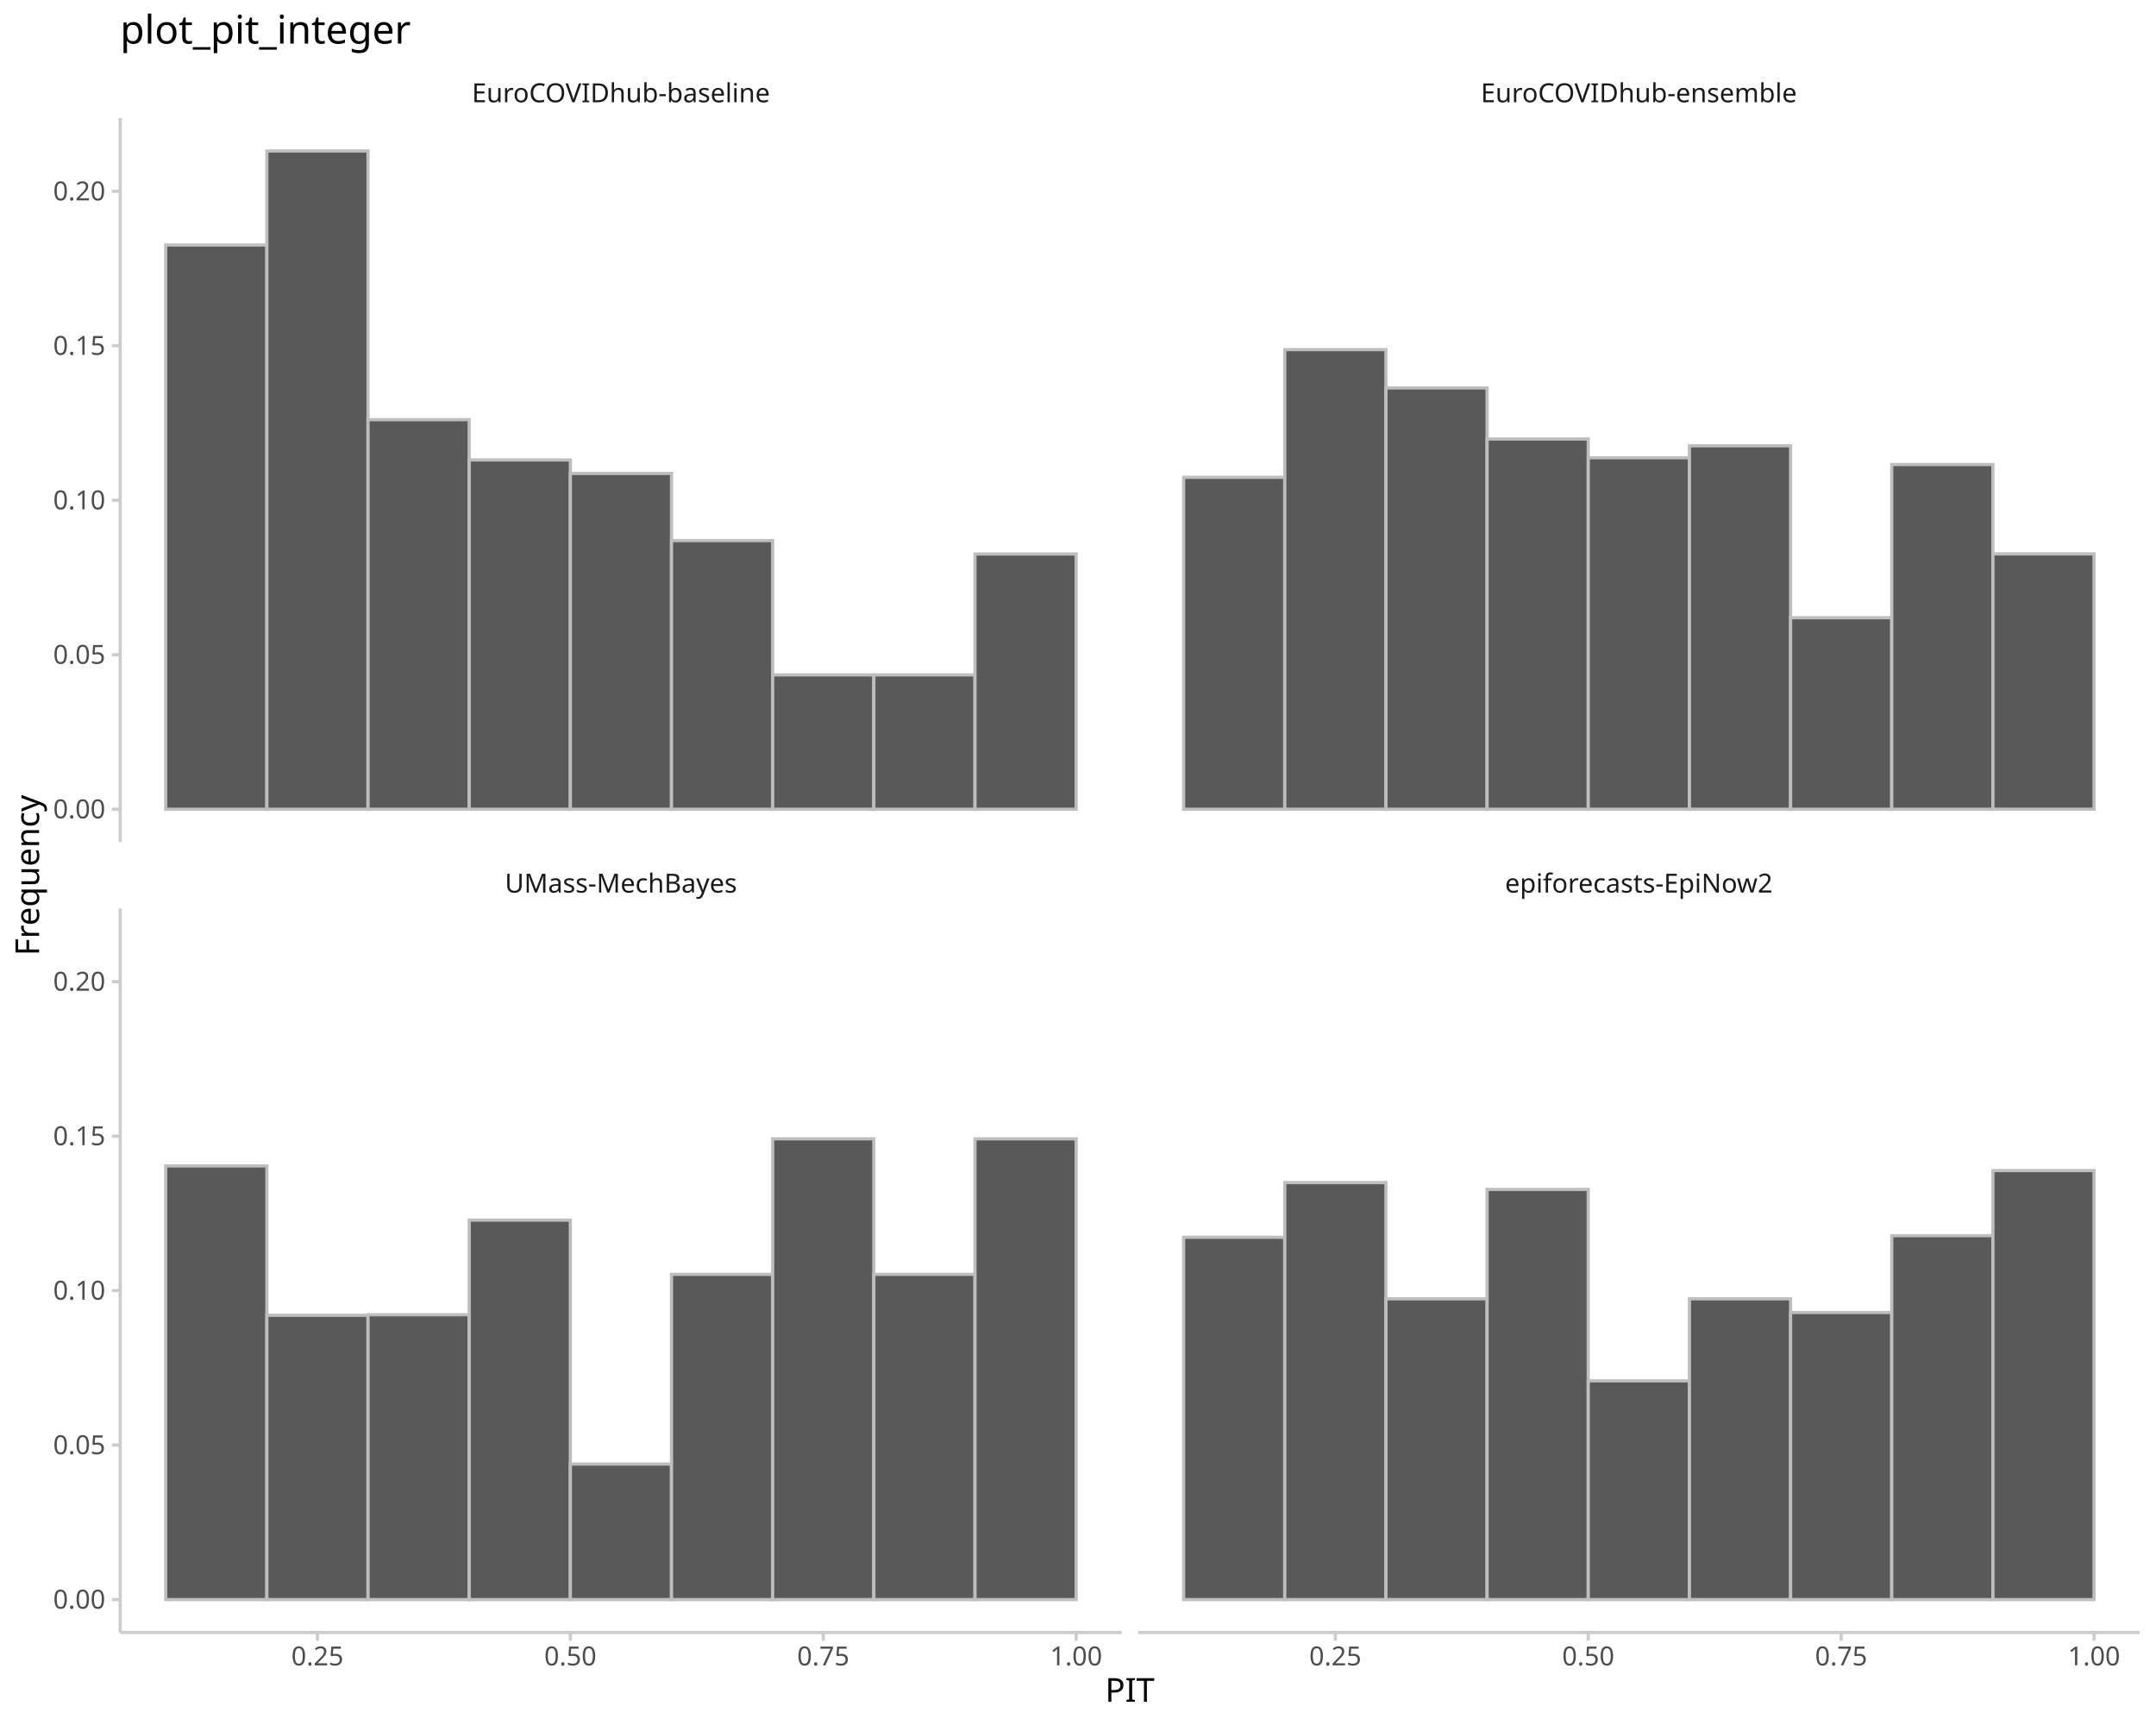
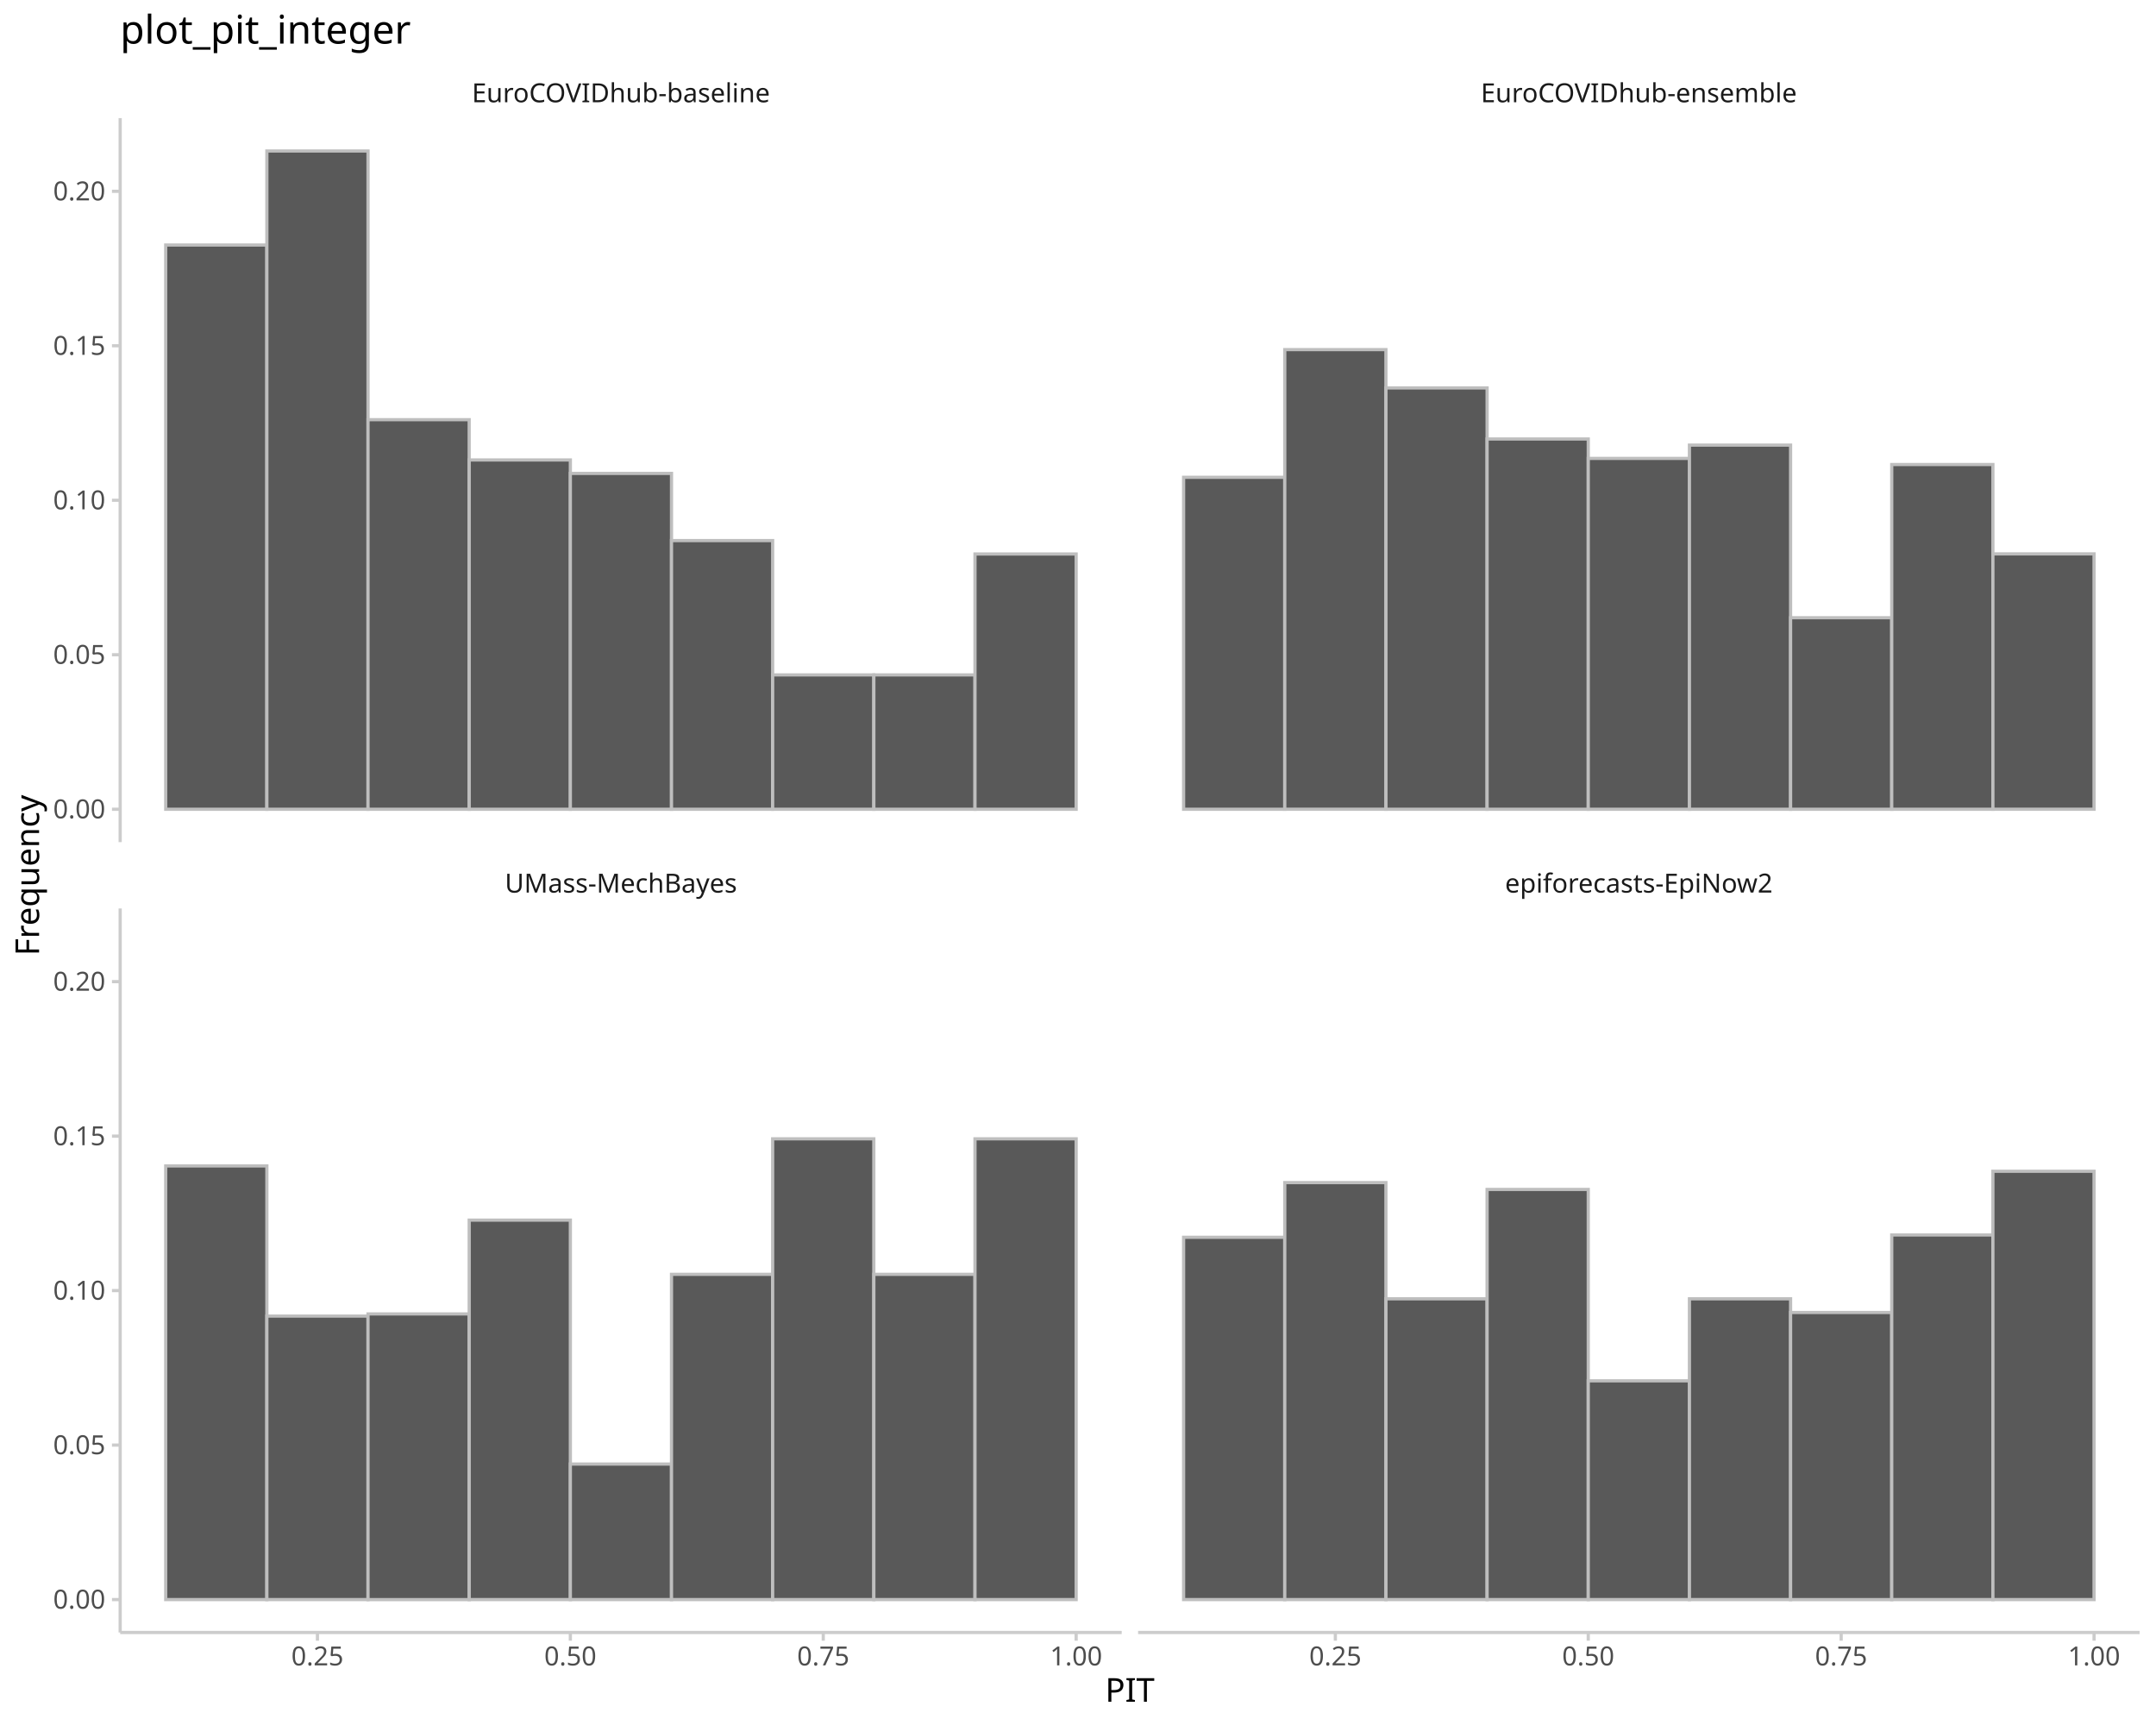
<svg xmlns="http://www.w3.org/2000/svg" class="svglite" data-engine-version="2.0" width="720.00pt" height="576.00pt" viewBox="0 0 720.00 576.00">
  <defs>
    <style type="text/css">
    .svglite line, .svglite polyline, .svglite polygon, .svglite path, .svglite rect, .svglite circle {
      fill: none;
      stroke: #000000;
      stroke-linecap: round;
      stroke-linejoin: round;
      stroke-miterlimit: 10.00;
    }
  </style>
  </defs>
  <rect width="100%" height="100%" style="stroke: none; fill: #FFFFFF;" />
  <defs>
    <clipPath id="cpMC4wMHw3MjAuMDB8MC4wMHw1NzYuMDA=">
      <rect x="0.00" y="0.00" width="720.00" height="576.00" />
    </clipPath>
  </defs>
  <g clip-path="url(#cpMC4wMHw3MjAuMDB8MC4wMHw1NzYuMDA=)">
</g>
  <defs>
    <clipPath id="cpNDAuMTN8Mzc0LjU5fDM5LjQzfDI4MS4yMQ==">
      <rect x="40.13" y="39.43" width="334.45" height="241.77" />
    </clipPath>
  </defs>
  <g clip-path="url(#cpNDAuMTN8Mzc0LjU5fDM5LjQzfDI4MS4yMQ==)">
    <rect x="55.34" y="81.82" width="33.78" height="188.40" style="stroke-width: 1.07; stroke: #BEBEBE; stroke-linecap: butt; stroke-linejoin: miter; fill: #595959;" />
    <rect x="89.12" y="50.42" width="33.78" height="219.80" style="stroke-width: 1.07; stroke: #BEBEBE; stroke-linecap: butt; stroke-linejoin: miter; fill: #595959;" />
    <rect x="122.90" y="140.14" width="33.78" height="130.08" style="stroke-width: 1.07; stroke: #BEBEBE; stroke-linecap: butt; stroke-linejoin: miter; fill: #595959;" />
    <rect x="156.69" y="153.59" width="33.78" height="116.63" style="stroke-width: 1.07; stroke: #BEBEBE; stroke-linecap: butt; stroke-linejoin: miter; fill: #595959;" />
    <rect x="190.47" y="158.08" width="33.78" height="112.14" style="stroke-width: 1.07; stroke: #BEBEBE; stroke-linecap: butt; stroke-linejoin: miter; fill: #595959;" />
    <rect x="224.25" y="180.51" width="33.78" height="89.71" style="stroke-width: 1.07; stroke: #BEBEBE; stroke-linecap: butt; stroke-linejoin: miter; fill: #595959;" />
    <rect x="258.03" y="225.36" width="33.78" height="44.86" style="stroke-width: 1.07; stroke: #BEBEBE; stroke-linecap: butt; stroke-linejoin: miter; fill: #595959;" />
    <rect x="291.82" y="225.36" width="33.78" height="44.86" style="stroke-width: 1.07; stroke: #BEBEBE; stroke-linecap: butt; stroke-linejoin: miter; fill: #595959;" />
    <rect x="325.60" y="184.99" width="33.78" height="85.23" style="stroke-width: 1.07; stroke: #BEBEBE; stroke-linecap: butt; stroke-linejoin: miter; fill: #595959;" />
  </g>
  <g clip-path="url(#cpMC4wMHw3MjAuMDB8MC4wMHw1NzYuMDA=)">
</g>
  <defs>
    <clipPath id="cpNDAuMTN8Mzc0LjU5fDMwMy4zNHw1NDUuMTE=">
      <rect x="40.13" y="303.34" width="334.45" height="241.77" />
    </clipPath>
  </defs>
  <g clip-path="url(#cpNDAuMTN8Mzc0LjU5fDMwMy4zNHw1NDUuMTE=)">
    <rect x="55.34" y="389.32" width="33.78" height="144.80" style="stroke-width: 1.07; stroke: #BEBEBE; stroke-linecap: butt; stroke-linejoin: miter; fill: #595959;" />
-     <rect x="89.12" y="439.19" width="33.78" height="94.93" style="stroke-width: 1.07; stroke: #BEBEBE; stroke-linecap: butt; stroke-linejoin: miter; fill: #595959;" />
-     <rect x="122.90" y="439.01" width="33.78" height="95.11" style="stroke-width: 1.07; stroke: #BEBEBE; stroke-linecap: butt; stroke-linejoin: miter; fill: #595959;" />
+     <rect x="89.12" y="439.46" width="33.78" height="94.66" style="stroke-width: 1.07; stroke: #BEBEBE; stroke-linecap: butt; stroke-linejoin: miter; fill: #595959;" />
+     <rect x="122.90" y="438.74" width="33.78" height="95.39" style="stroke-width: 1.07; stroke: #BEBEBE; stroke-linecap: butt; stroke-linejoin: miter; fill: #595959;" />
    <rect x="156.69" y="407.42" width="33.78" height="126.70" style="stroke-width: 1.07; stroke: #BEBEBE; stroke-linecap: butt; stroke-linejoin: miter; fill: #595959;" />
    <rect x="190.47" y="488.87" width="33.78" height="45.25" style="stroke-width: 1.07; stroke: #BEBEBE; stroke-linecap: butt; stroke-linejoin: miter; fill: #595959;" />
    <rect x="224.25" y="425.52" width="33.78" height="108.60" style="stroke-width: 1.07; stroke: #BEBEBE; stroke-linecap: butt; stroke-linejoin: miter; fill: #595959;" />
    <rect x="258.03" y="380.27" width="33.78" height="153.85" style="stroke-width: 1.07; stroke: #BEBEBE; stroke-linecap: butt; stroke-linejoin: miter; fill: #595959;" />
    <rect x="291.82" y="425.52" width="33.78" height="108.60" style="stroke-width: 1.07; stroke: #BEBEBE; stroke-linecap: butt; stroke-linejoin: miter; fill: #595959;" />
    <rect x="325.60" y="380.27" width="33.78" height="153.85" style="stroke-width: 1.07; stroke: #BEBEBE; stroke-linecap: butt; stroke-linejoin: miter; fill: #595959;" />
  </g>
  <g clip-path="url(#cpMC4wMHw3MjAuMDB8MC4wMHw1NzYuMDA=)">
</g>
  <defs>
    <clipPath id="cpMzgwLjA3fDcxNC41MnwzOS40M3wyODEuMjE=">
      <rect x="380.07" y="39.43" width="334.45" height="241.77" />
    </clipPath>
  </defs>
  <g clip-path="url(#cpMzgwLjA3fDcxNC41MnwzOS40M3wyODEuMjE=)">
    <rect x="395.27" y="159.38" width="33.78" height="110.84" style="stroke-width: 1.07; stroke: #BEBEBE; stroke-linecap: butt; stroke-linejoin: miter; fill: #595959;" />
    <rect x="429.05" y="116.74" width="33.78" height="153.47" style="stroke-width: 1.07; stroke: #BEBEBE; stroke-linecap: butt; stroke-linejoin: miter; fill: #595959;" />
    <rect x="462.84" y="129.53" width="33.78" height="140.69" style="stroke-width: 1.07; stroke: #BEBEBE; stroke-linecap: butt; stroke-linejoin: miter; fill: #595959;" />
    <rect x="496.62" y="146.59" width="33.78" height="123.63" style="stroke-width: 1.07; stroke: #BEBEBE; stroke-linecap: butt; stroke-linejoin: miter; fill: #595959;" />
-     <rect x="530.40" y="152.85" width="33.78" height="117.37" style="stroke-width: 1.07; stroke: #BEBEBE; stroke-linecap: butt; stroke-linejoin: miter; fill: #595959;" />
-     <rect x="564.19" y="148.85" width="33.78" height="121.37" style="stroke-width: 1.07; stroke: #BEBEBE; stroke-linecap: butt; stroke-linejoin: miter; fill: #595959;" />
+     <rect x="530.40" y="153.07" width="33.78" height="117.15" style="stroke-width: 1.07; stroke: #BEBEBE; stroke-linecap: butt; stroke-linejoin: miter; fill: #595959;" />
+     <rect x="564.19" y="148.63" width="33.78" height="121.59" style="stroke-width: 1.07; stroke: #BEBEBE; stroke-linecap: butt; stroke-linejoin: miter; fill: #595959;" />
    <rect x="597.97" y="206.27" width="33.78" height="63.95" style="stroke-width: 1.07; stroke: #BEBEBE; stroke-linecap: butt; stroke-linejoin: miter; fill: #595959;" />
    <rect x="631.75" y="155.11" width="33.78" height="115.11" style="stroke-width: 1.07; stroke: #BEBEBE; stroke-linecap: butt; stroke-linejoin: miter; fill: #595959;" />
    <rect x="665.53" y="184.95" width="33.78" height="85.26" style="stroke-width: 1.07; stroke: #BEBEBE; stroke-linecap: butt; stroke-linejoin: miter; fill: #595959;" />
  </g>
  <g clip-path="url(#cpMC4wMHw3MjAuMDB8MC4wMHw1NzYuMDA=)">
</g>
  <defs>
    <clipPath id="cpMzgwLjA3fDcxNC41MnwzMDMuMzR8NTQ1LjEx">
      <rect x="380.07" y="303.34" width="334.45" height="241.77" />
    </clipPath>
  </defs>
  <g clip-path="url(#cpMzgwLjA3fDcxNC41MnwzMDMuMzR8NTQ1LjEx)">
    <rect x="395.27" y="413.15" width="33.78" height="120.97" style="stroke-width: 1.07; stroke: #BEBEBE; stroke-linecap: butt; stroke-linejoin: miter; fill: #595959;" />
    <rect x="429.05" y="394.89" width="33.78" height="139.23" style="stroke-width: 1.07; stroke: #BEBEBE; stroke-linecap: butt; stroke-linejoin: miter; fill: #595959;" />
    <rect x="462.84" y="433.69" width="33.78" height="100.43" style="stroke-width: 1.07; stroke: #BEBEBE; stroke-linecap: butt; stroke-linejoin: miter; fill: #595959;" />
    <rect x="496.62" y="397.17" width="33.78" height="136.95" style="stroke-width: 1.07; stroke: #BEBEBE; stroke-linecap: butt; stroke-linejoin: miter; fill: #595959;" />
    <rect x="530.40" y="461.08" width="33.78" height="73.04" style="stroke-width: 1.07; stroke: #BEBEBE; stroke-linecap: butt; stroke-linejoin: miter; fill: #595959;" />
    <rect x="564.19" y="433.69" width="33.78" height="100.43" style="stroke-width: 1.07; stroke: #BEBEBE; stroke-linecap: butt; stroke-linejoin: miter; fill: #595959;" />
    <rect x="597.97" y="438.26" width="33.78" height="95.87" style="stroke-width: 1.07; stroke: #BEBEBE; stroke-linecap: butt; stroke-linejoin: miter; fill: #595959;" />
-     <rect x="631.75" y="412.60" width="33.78" height="121.52" style="stroke-width: 1.07; stroke: #BEBEBE; stroke-linecap: butt; stroke-linejoin: miter; fill: #595959;" />
-     <rect x="665.53" y="390.87" width="33.78" height="143.25" style="stroke-width: 1.07; stroke: #BEBEBE; stroke-linecap: butt; stroke-linejoin: miter; fill: #595959;" />
+     <rect x="631.75" y="412.37" width="33.78" height="121.75" style="stroke-width: 1.07; stroke: #BEBEBE; stroke-linecap: butt; stroke-linejoin: miter; fill: #595959;" />
+     <rect x="665.53" y="391.10" width="33.78" height="143.02" style="stroke-width: 1.07; stroke: #BEBEBE; stroke-linecap: butt; stroke-linejoin: miter; fill: #595959;" />
  </g>
  <g clip-path="url(#cpMC4wMHw3MjAuMDB8MC4wMHw1NzYuMDA=)">
</g>
  <defs>
    <clipPath id="cpNDAuMTN8Mzc0LjU5fDI4Ni42OXwzMDMuMzQ=">
      <rect x="40.13" y="286.69" width="334.45" height="16.65" />
    </clipPath>
  </defs>
  <g clip-path="url(#cpNDAuMTN8Mzc0LjU5fDI4Ni42OXwzMDMuMzQ=)">
    <text x="207.36" y="298.04" text-anchor="middle" style="font-size: 8.80px; fill: #1A1A1A; font-family: sans;" textLength="76.32px" lengthAdjust="spacingAndGlyphs">UMass-MechBayes</text>
  </g>
  <g clip-path="url(#cpMC4wMHw3MjAuMDB8MC4wMHw1NzYuMDA=)">
</g>
  <defs>
    <clipPath id="cpMzgwLjA3fDcxNC41MnwyODYuNjl8MzAzLjM0">
      <rect x="380.07" y="286.69" width="334.45" height="16.65" />
    </clipPath>
  </defs>
  <g clip-path="url(#cpMzgwLjA3fDcxNC41MnwyODYuNjl8MzAzLjM0)">
    <text x="547.29" y="298.04" text-anchor="middle" style="font-size: 8.80px; fill: #1A1A1A; font-family: sans;" textLength="85.61px" lengthAdjust="spacingAndGlyphs">epiforecasts-EpiNow2</text>
  </g>
  <g clip-path="url(#cpMC4wMHw3MjAuMDB8MC4wMHw1NzYuMDA=)">
</g>
  <defs>
    <clipPath id="cpNDAuMTN8Mzc0LjU5fDIyLjc4fDM5LjQz">
      <rect x="40.13" y="22.78" width="334.45" height="16.65" />
    </clipPath>
  </defs>
  <g clip-path="url(#cpNDAuMTN8Mzc0LjU5fDIyLjc4fDM5LjQz)">
    <text x="207.36" y="34.14" text-anchor="middle" style="font-size: 8.80px; fill: #1A1A1A; font-family: sans;" textLength="96.87px" lengthAdjust="spacingAndGlyphs">EuroCOVIDhub-baseline</text>
  </g>
  <g clip-path="url(#cpMC4wMHw3MjAuMDB8MC4wMHw1NzYuMDA=)">
</g>
  <defs>
    <clipPath id="cpMzgwLjA3fDcxNC41MnwyMi43OHwzOS40Mw==">
      <rect x="380.07" y="22.78" width="334.45" height="16.65" />
    </clipPath>
  </defs>
  <g clip-path="url(#cpMzgwLjA3fDcxNC41MnwyMi43OHwzOS40Mw==)">
    <text x="547.29" y="34.14" text-anchor="middle" style="font-size: 8.80px; fill: #1A1A1A; font-family: sans;" textLength="102.25px" lengthAdjust="spacingAndGlyphs">EuroCOVIDhub-ensemble</text>
  </g>
  <g clip-path="url(#cpMC4wMHw3MjAuMDB8MC4wMHw1NzYuMDA=)">
    <polyline points="40.13,545.11 374.59,545.11 " style="stroke-width: 1.07; stroke: #CCCCCC; stroke-linecap: butt;" />
    <polyline points="106.01,547.85 106.01,545.11 " style="stroke-width: 1.07; stroke: #CCCCCC; stroke-linecap: butt;" />
    <polyline points="190.47,547.85 190.47,545.11 " style="stroke-width: 1.07; stroke: #CCCCCC; stroke-linecap: butt;" />
    <polyline points="274.93,547.85 274.93,545.11 " style="stroke-width: 1.07; stroke: #CCCCCC; stroke-linecap: butt;" />
    <polyline points="359.38,547.85 359.38,545.11 " style="stroke-width: 1.07; stroke: #CCCCCC; stroke-linecap: butt;" />
    <text x="106.01" y="556.10" text-anchor="middle" style="font-size: 8.80px; fill: #4D4D4D; font-family: sans;" textLength="17.13px" lengthAdjust="spacingAndGlyphs">0.25</text>
    <text x="190.47" y="556.10" text-anchor="middle" style="font-size: 8.80px; fill: #4D4D4D; font-family: sans;" textLength="17.13px" lengthAdjust="spacingAndGlyphs">0.50</text>
    <text x="274.93" y="556.10" text-anchor="middle" style="font-size: 8.80px; fill: #4D4D4D; font-family: sans;" textLength="17.13px" lengthAdjust="spacingAndGlyphs">0.75</text>
    <text x="359.38" y="556.10" text-anchor="middle" style="font-size: 8.80px; fill: #4D4D4D; font-family: sans;" textLength="17.13px" lengthAdjust="spacingAndGlyphs">1.00</text>
    <polyline points="380.07,545.11 714.52,545.11 " style="stroke-width: 1.07; stroke: #CCCCCC; stroke-linecap: butt;" />
    <polyline points="445.94,547.85 445.94,545.11 " style="stroke-width: 1.07; stroke: #CCCCCC; stroke-linecap: butt;" />
    <polyline points="530.40,547.85 530.40,545.11 " style="stroke-width: 1.07; stroke: #CCCCCC; stroke-linecap: butt;" />
    <polyline points="614.86,547.85 614.86,545.11 " style="stroke-width: 1.07; stroke: #CCCCCC; stroke-linecap: butt;" />
    <polyline points="699.32,547.85 699.32,545.11 " style="stroke-width: 1.07; stroke: #CCCCCC; stroke-linecap: butt;" />
    <text x="445.94" y="556.10" text-anchor="middle" style="font-size: 8.80px; fill: #4D4D4D; font-family: sans;" textLength="17.13px" lengthAdjust="spacingAndGlyphs">0.25</text>
    <text x="530.40" y="556.10" text-anchor="middle" style="font-size: 8.80px; fill: #4D4D4D; font-family: sans;" textLength="17.13px" lengthAdjust="spacingAndGlyphs">0.50</text>
    <text x="614.86" y="556.10" text-anchor="middle" style="font-size: 8.80px; fill: #4D4D4D; font-family: sans;" textLength="17.13px" lengthAdjust="spacingAndGlyphs">0.75</text>
    <text x="699.32" y="556.10" text-anchor="middle" style="font-size: 8.80px; fill: #4D4D4D; font-family: sans;" textLength="17.13px" lengthAdjust="spacingAndGlyphs">1.00</text>
    <polyline points="40.13,281.21 40.13,39.43 " style="stroke-width: 1.07; stroke: #CCCCCC; stroke-linecap: butt;" />
    <text x="35.20" y="273.25" text-anchor="end" style="font-size: 8.80px; fill: #4D4D4D; font-family: sans;" textLength="17.13px" lengthAdjust="spacingAndGlyphs">0.00</text>
    <text x="35.20" y="221.66" text-anchor="end" style="font-size: 8.80px; fill: #4D4D4D; font-family: sans;" textLength="17.13px" lengthAdjust="spacingAndGlyphs">0.05</text>
    <text x="35.20" y="170.08" text-anchor="end" style="font-size: 8.80px; fill: #4D4D4D; font-family: sans;" textLength="17.13px" lengthAdjust="spacingAndGlyphs">0.10</text>
    <text x="35.20" y="118.49" text-anchor="end" style="font-size: 8.80px; fill: #4D4D4D; font-family: sans;" textLength="17.13px" lengthAdjust="spacingAndGlyphs">0.15</text>
    <text x="35.20" y="66.91" text-anchor="end" style="font-size: 8.80px; fill: #4D4D4D; font-family: sans;" textLength="17.13px" lengthAdjust="spacingAndGlyphs">0.20</text>
    <polyline points="37.39,270.22 40.13,270.22 " style="stroke-width: 1.07; stroke: #CCCCCC; stroke-linecap: butt;" />
    <polyline points="37.39,218.63 40.13,218.63 " style="stroke-width: 1.07; stroke: #CCCCCC; stroke-linecap: butt;" />
    <polyline points="37.39,167.05 40.13,167.05 " style="stroke-width: 1.07; stroke: #CCCCCC; stroke-linecap: butt;" />
    <polyline points="37.39,115.46 40.13,115.46 " style="stroke-width: 1.07; stroke: #CCCCCC; stroke-linecap: butt;" />
    <polyline points="37.39,63.88 40.13,63.88 " style="stroke-width: 1.07; stroke: #CCCCCC; stroke-linecap: butt;" />
    <polyline points="40.13,545.11 40.13,303.34 " style="stroke-width: 1.07; stroke: #CCCCCC; stroke-linecap: butt;" />
    <text x="35.20" y="537.15" text-anchor="end" style="font-size: 8.80px; fill: #4D4D4D; font-family: sans;" textLength="17.13px" lengthAdjust="spacingAndGlyphs">0.00</text>
    <text x="35.20" y="485.57" text-anchor="end" style="font-size: 8.80px; fill: #4D4D4D; font-family: sans;" textLength="17.13px" lengthAdjust="spacingAndGlyphs">0.05</text>
    <text x="35.20" y="433.98" text-anchor="end" style="font-size: 8.80px; fill: #4D4D4D; font-family: sans;" textLength="17.13px" lengthAdjust="spacingAndGlyphs">0.10</text>
    <text x="35.20" y="382.40" text-anchor="end" style="font-size: 8.80px; fill: #4D4D4D; font-family: sans;" textLength="17.13px" lengthAdjust="spacingAndGlyphs">0.15</text>
    <text x="35.20" y="330.81" text-anchor="end" style="font-size: 8.80px; fill: #4D4D4D; font-family: sans;" textLength="17.13px" lengthAdjust="spacingAndGlyphs">0.20</text>
    <polyline points="37.39,534.12 40.13,534.12 " style="stroke-width: 1.07; stroke: #CCCCCC; stroke-linecap: butt;" />
    <polyline points="37.39,482.54 40.13,482.54 " style="stroke-width: 1.07; stroke: #CCCCCC; stroke-linecap: butt;" />
    <polyline points="37.39,430.95 40.13,430.95 " style="stroke-width: 1.07; stroke: #CCCCCC; stroke-linecap: butt;" />
    <polyline points="37.39,379.37 40.13,379.37 " style="stroke-width: 1.07; stroke: #CCCCCC; stroke-linecap: butt;" />
    <polyline points="37.39,327.78 40.13,327.78 " style="stroke-width: 1.07; stroke: #CCCCCC; stroke-linecap: butt;" />
    <text x="377.33" y="568.24" text-anchor="middle" style="font-size: 11.00px; font-family: sans;" textLength="17.11px" lengthAdjust="spacingAndGlyphs">PIT</text>
    <text transform="translate(13.05,292.27) rotate(-90)" text-anchor="middle" style="font-size: 11.00px; font-family: sans;" textLength="51.98px" lengthAdjust="spacingAndGlyphs">Frequency</text>
    <text x="40.13" y="14.56" style="font-size: 13.20px; font-family: sans;" textLength="90.26px" lengthAdjust="spacingAndGlyphs">plot_pit_integer</text>
  </g>
</svg>
